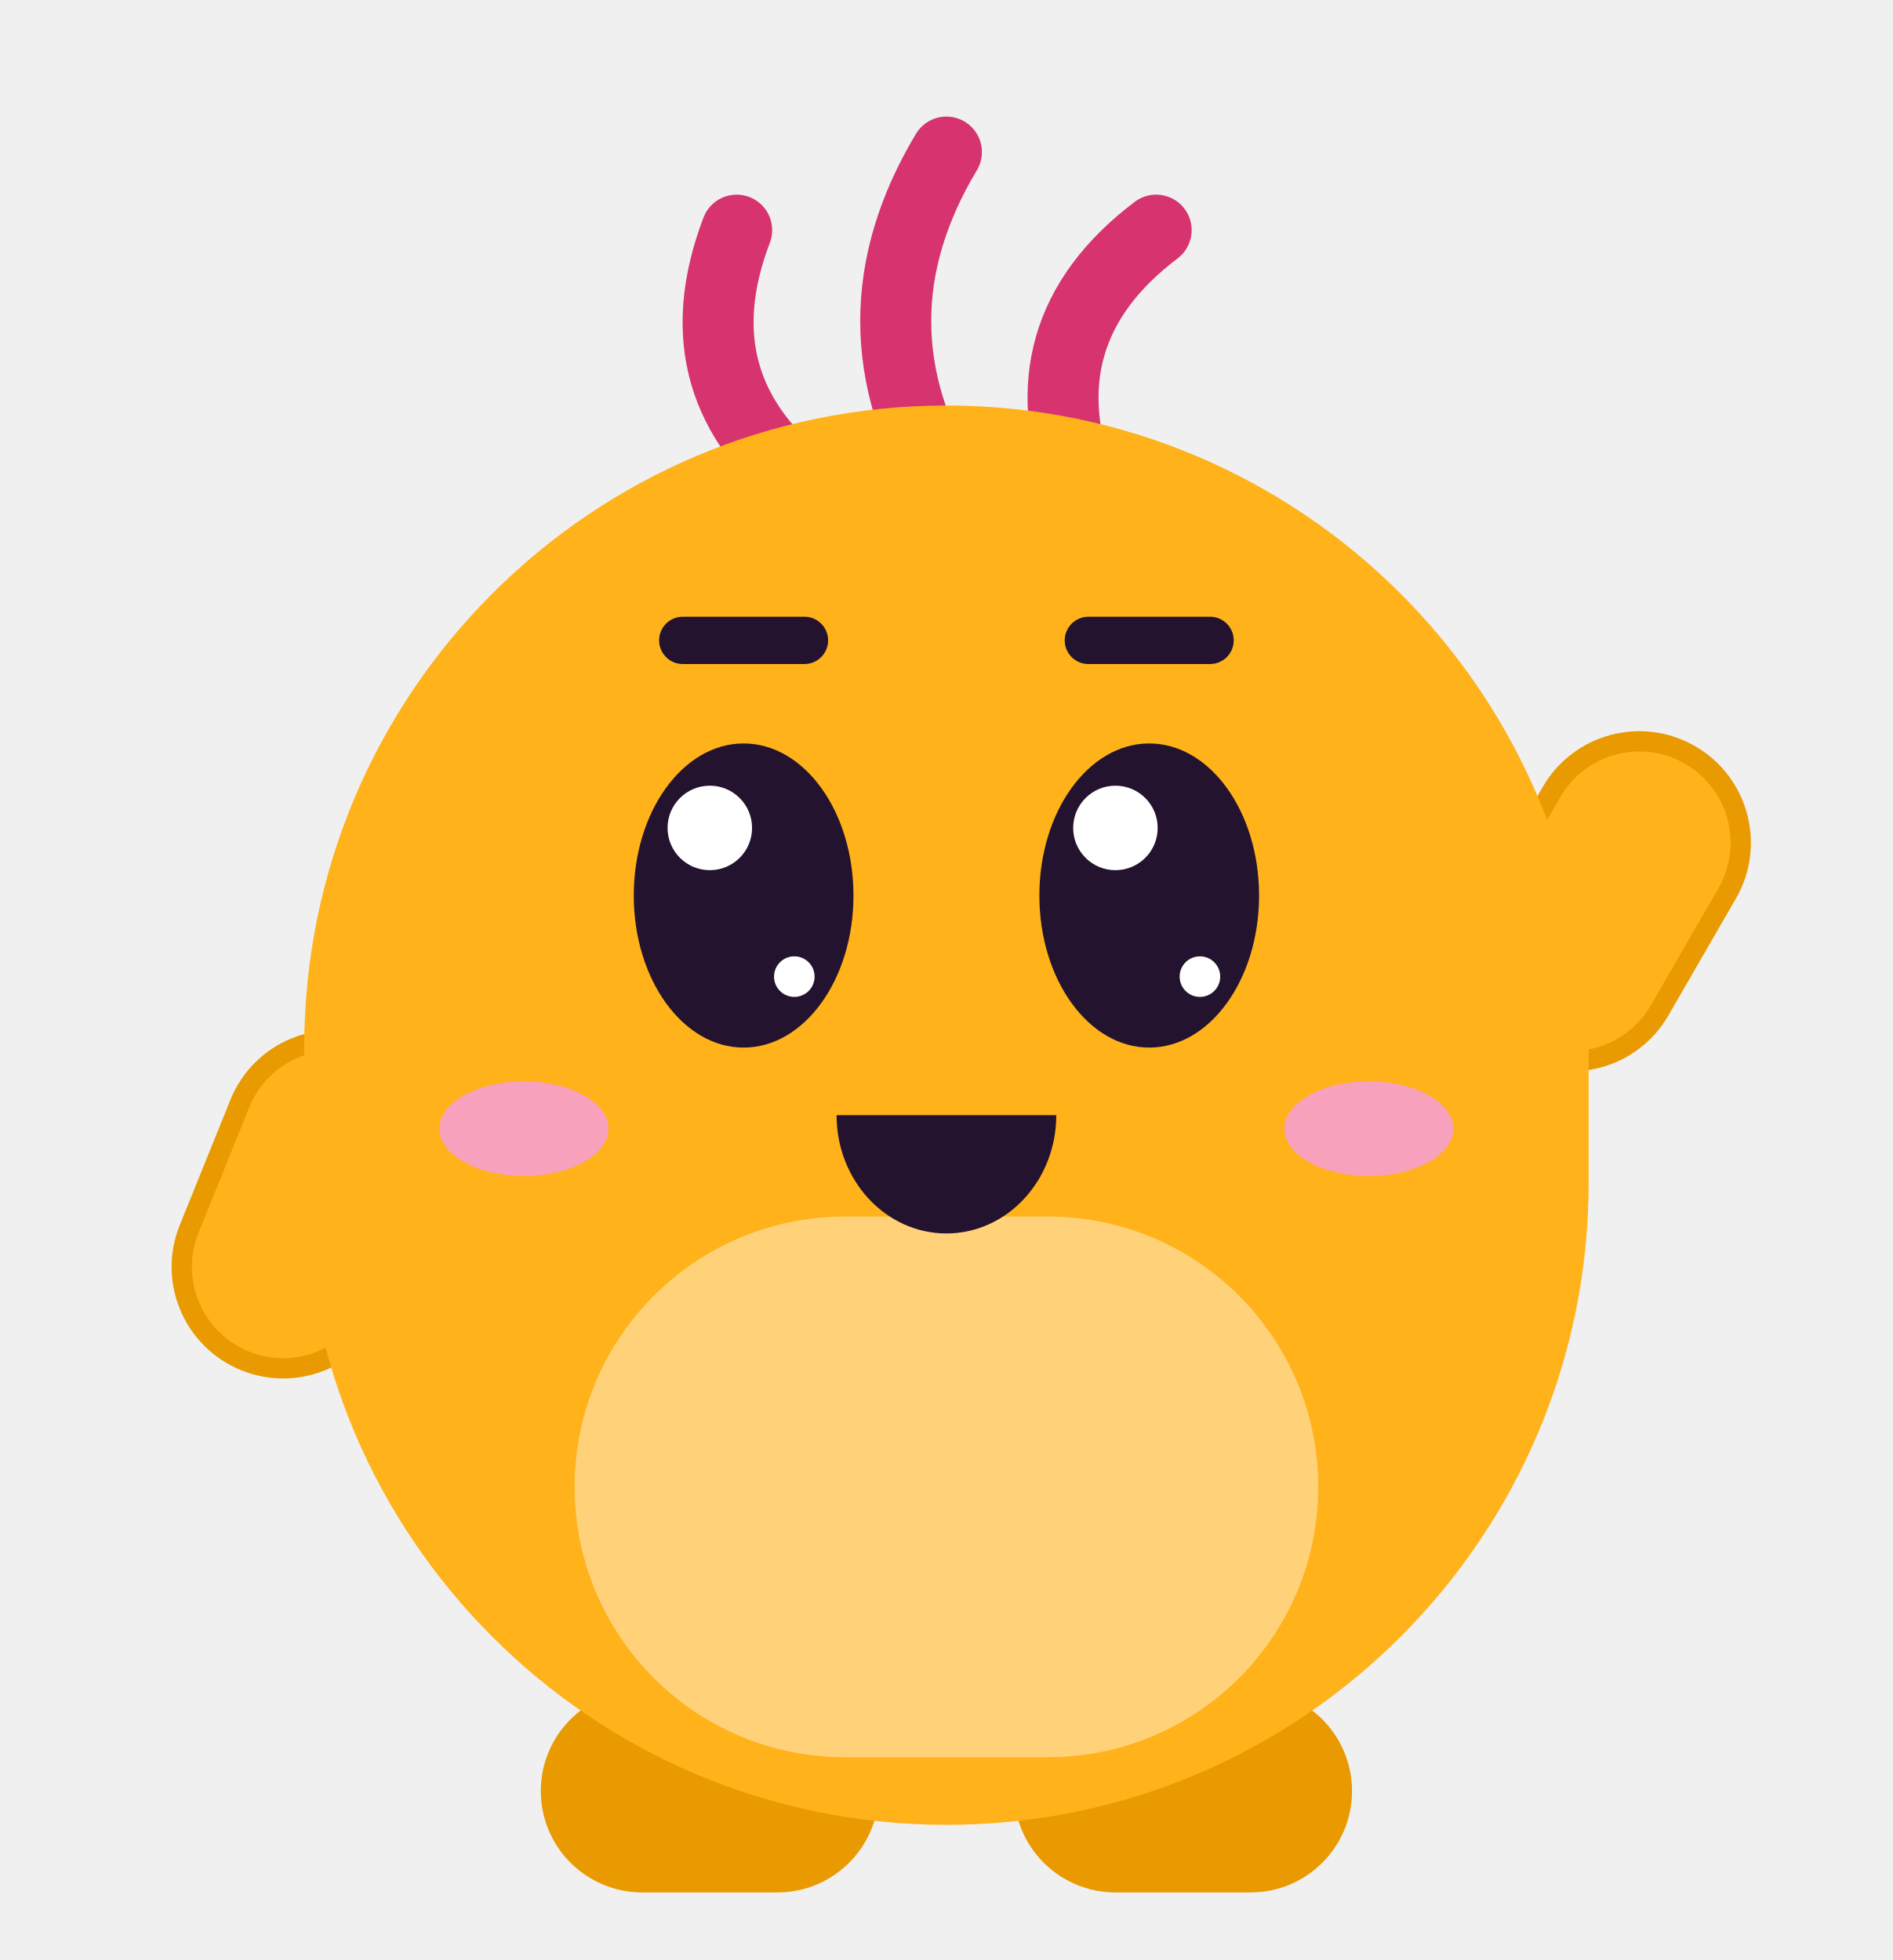
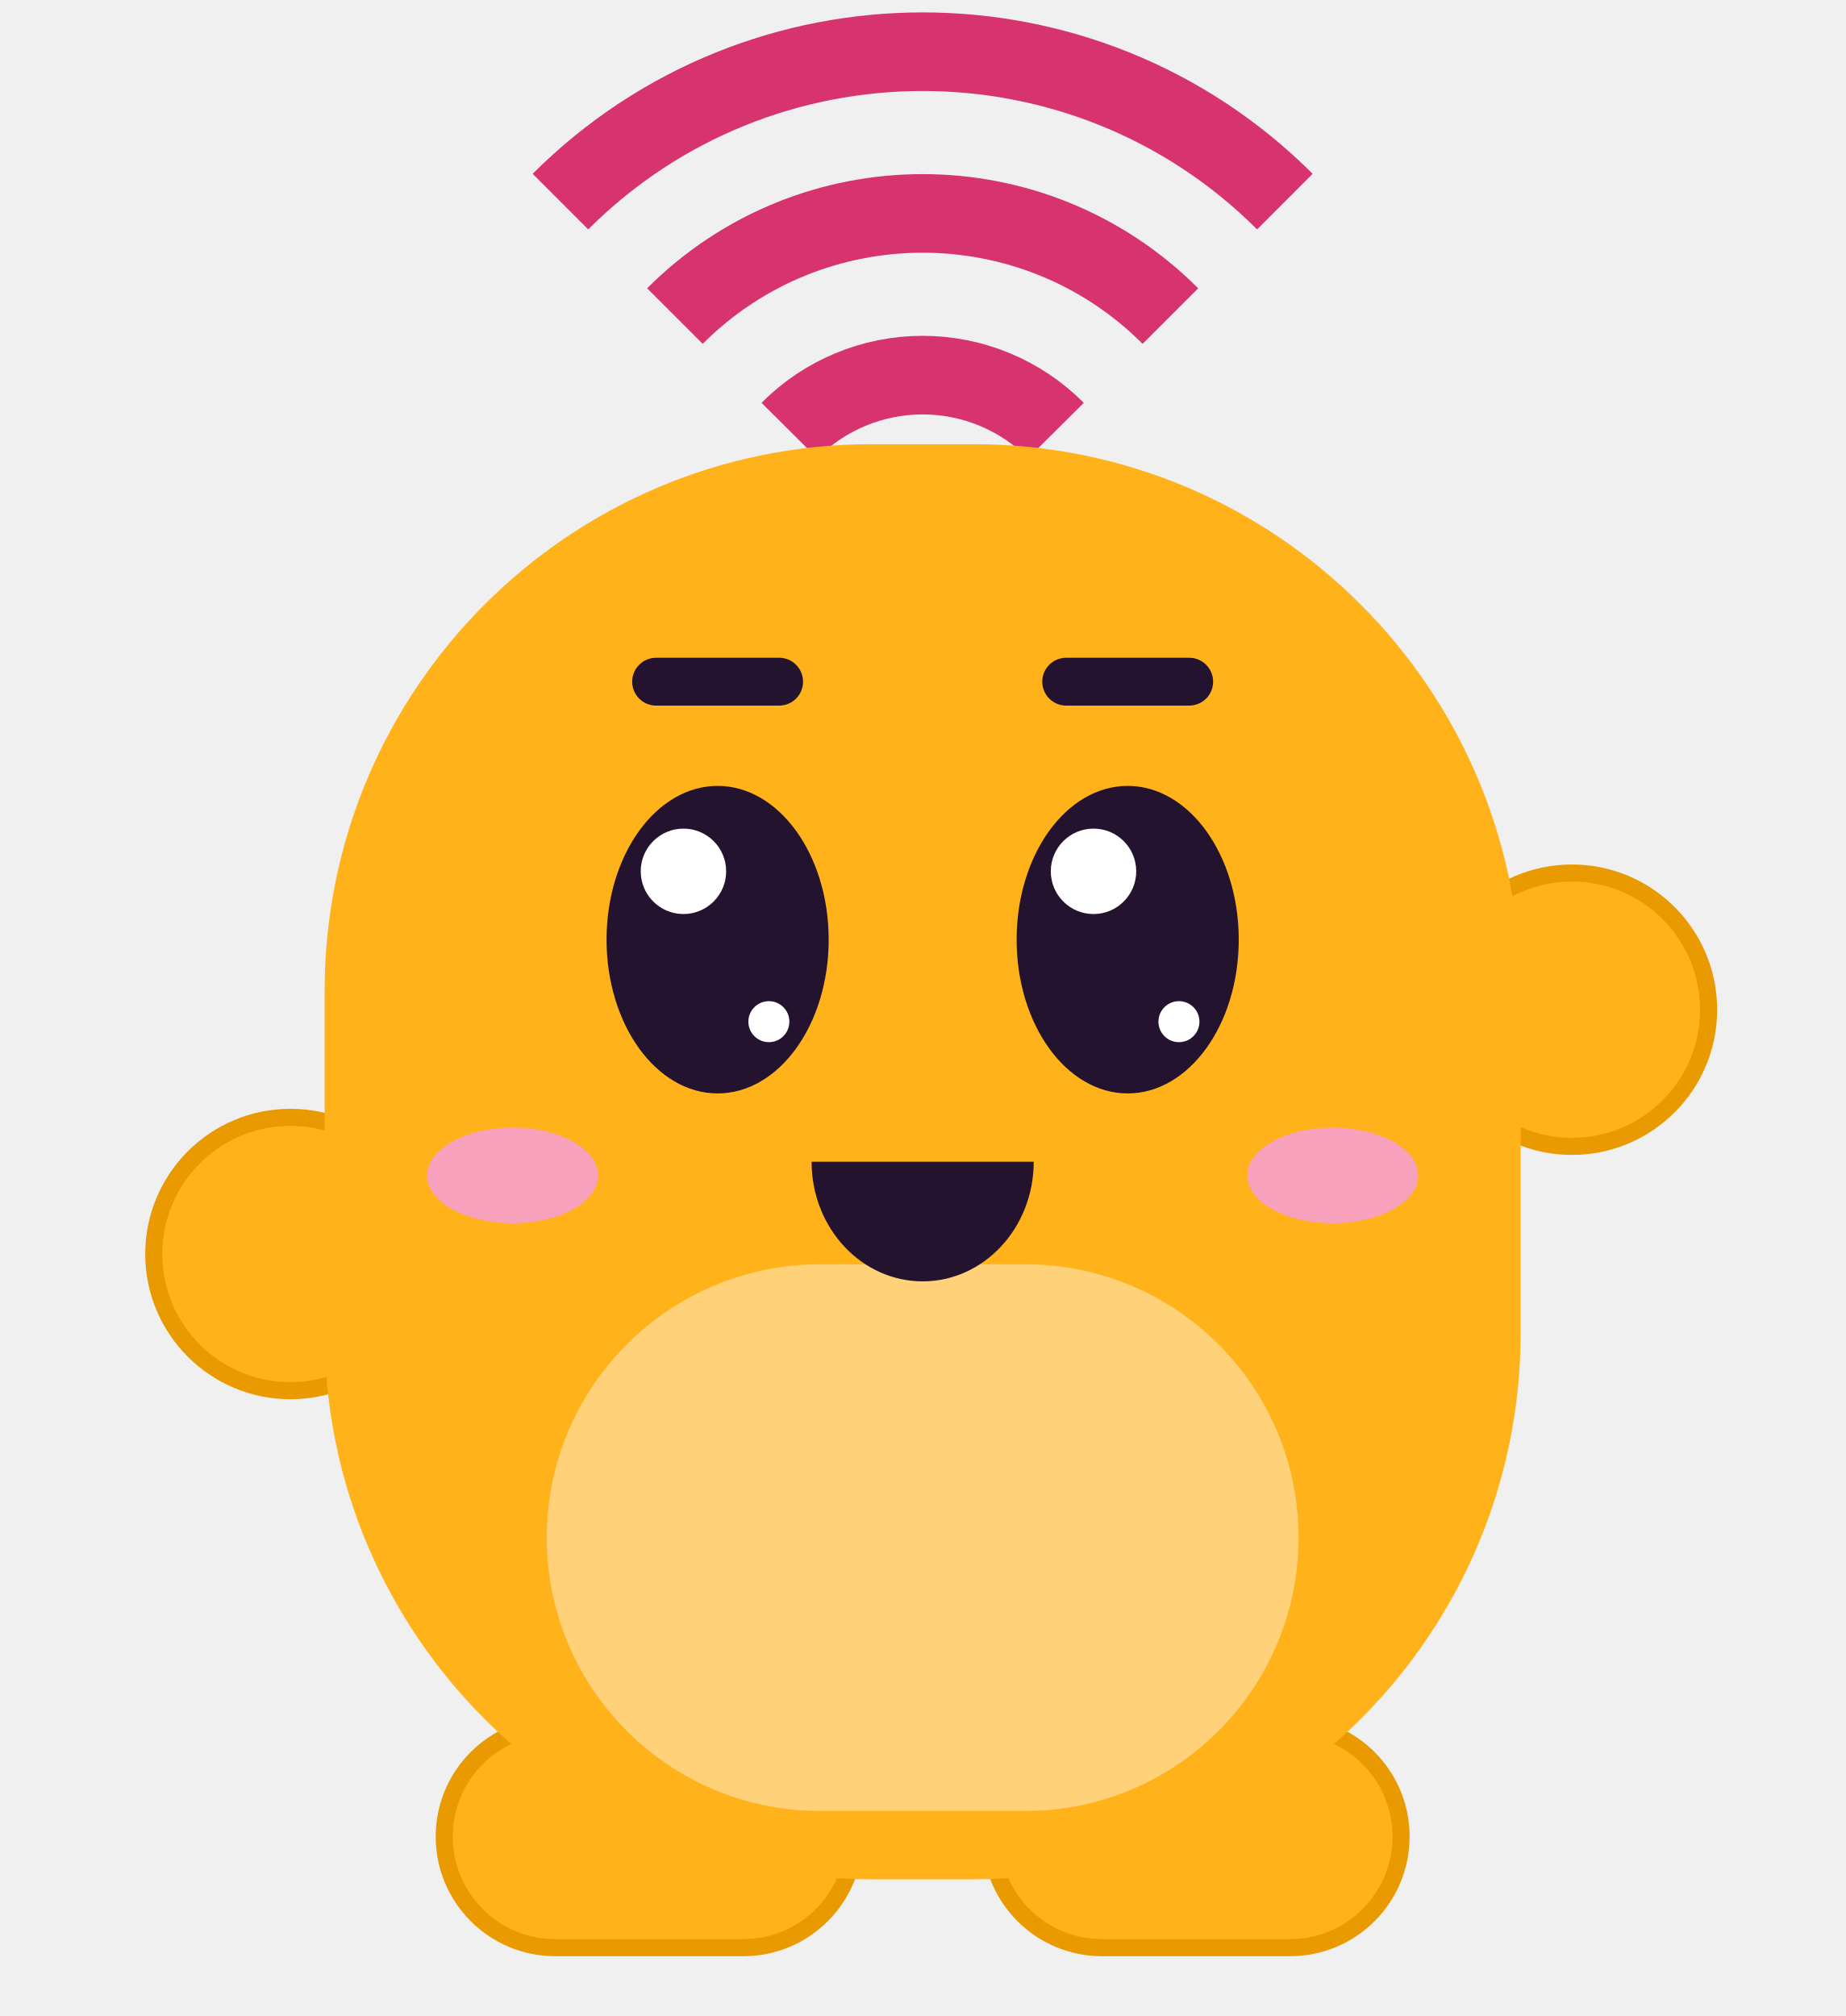
- <svg xmlns="http://www.w3.org/2000/svg" viewBox="-6 0 112 116" role="img" aria-label="Mo, the FamilySpeak buddy, waving">
-   <g fill="none" stroke="#D6336F" stroke-width="4.2" stroke-linecap="round">
-     <path d="M42 29 q-6 -8 0 -16" transform="rotate(-16 42 29)" />
-     <path d="M50 29 q-6 -10 0 -20" />
-     <path d="M58 29 q-6 -8 0 -16" transform="rotate(16 58 29)" />
+ <svg xmlns="http://www.w3.org/2000/svg" viewBox="-4 -2 108 118" role="img" aria-label="Mo, the FamilySpeak buddy, waving">
+   <g fill="none" stroke="#D6336F" stroke-width="4.6">
+     <path d="M42.2 23.2 A11 11 0 0 1 57.8 23.2" />
+     <path d="M35.5 16.5 A20.5 20.5 0 0 1 64.5 16.5" />
+     <path d="M28.8 9.8 A30 30 0 0 1 71.2 9.8" />
  </g>
-   <rect x="26" y="100" width="20" height="12" rx="6" fill="#E89A00" />
-   <rect x="54" y="100" width="20" height="12" rx="6" fill="#E89A00" />
-   <rect x="-6" y="0" width="12" height="20" rx="6" fill="#FFB21A" stroke="#E89A00" stroke-width="1.2" transform="translate(16 62) rotate(22)" />
-   <rect x="-6" y="0" width="12" height="20" rx="6" fill="#FFB21A" stroke="#E89A00" stroke-width="1.2" transform="translate(84 62) rotate(-150)" />
-   <rect x="12" y="24" width="76" height="84" rx="38" fill="#FFB21A" />
+   <rect x="22" y="99" width="24" height="13" rx="6.5" fill="#FFB21A" stroke="#E89A00" stroke-width="1" />
+   <rect x="54" y="99" width="24" height="13" rx="6.5" fill="#FFB21A" stroke="#E89A00" stroke-width="1" />
+   <circle cx="13" cy="71.4" r="8" fill="#FFB21A" stroke="#E89A00" stroke-width="1" />
+   <circle cx="88" cy="57.1" r="8" fill="#FFB21A" stroke="#E89A00" stroke-width="1" />
+   <rect x="15" y="24" width="70" height="84" rx="32" fill="#FFB21A" />
  <rect x="28" y="72" width="44" height="32" rx="16" fill="#FFD27A" />
-   <ellipse cx="25" cy="66.8" rx="5" ry="2.8" fill="#F7A1BD" />
-   <ellipse cx="75" cy="66.8" rx="5" ry="2.8" fill="#F7A1BD" />
+   <ellipse cx="26" cy="66.8" rx="5" ry="2.8" fill="#F7A1BD" />
+   <ellipse cx="74" cy="66.8" rx="5" ry="2.8" fill="#F7A1BD" />
  <rect x="33" y="36.5" width="10" height="2.8" rx="1.4" fill="#24132E" />
  <rect x="57" y="36.5" width="10" height="2.8" rx="1.4" fill="#24132E" />
  <ellipse cx="38" cy="53" rx="6.5" ry="9" fill="#24132E" />
  <ellipse cx="62" cy="53" rx="6.5" ry="9" fill="#24132E" />
  <circle cx="36" cy="49" r="2.5" fill="#fff" />
  <circle cx="60" cy="49" r="2.5" fill="#fff" />
  <circle cx="41" cy="57.8" r="1.2" fill="#fff" />
  <circle cx="65" cy="57.8" r="1.2" fill="#fff" />
  <path d="M43.5 66 h13 a6.5 7 0 0 1 -13 0 z" fill="#24132E" />
</svg>
